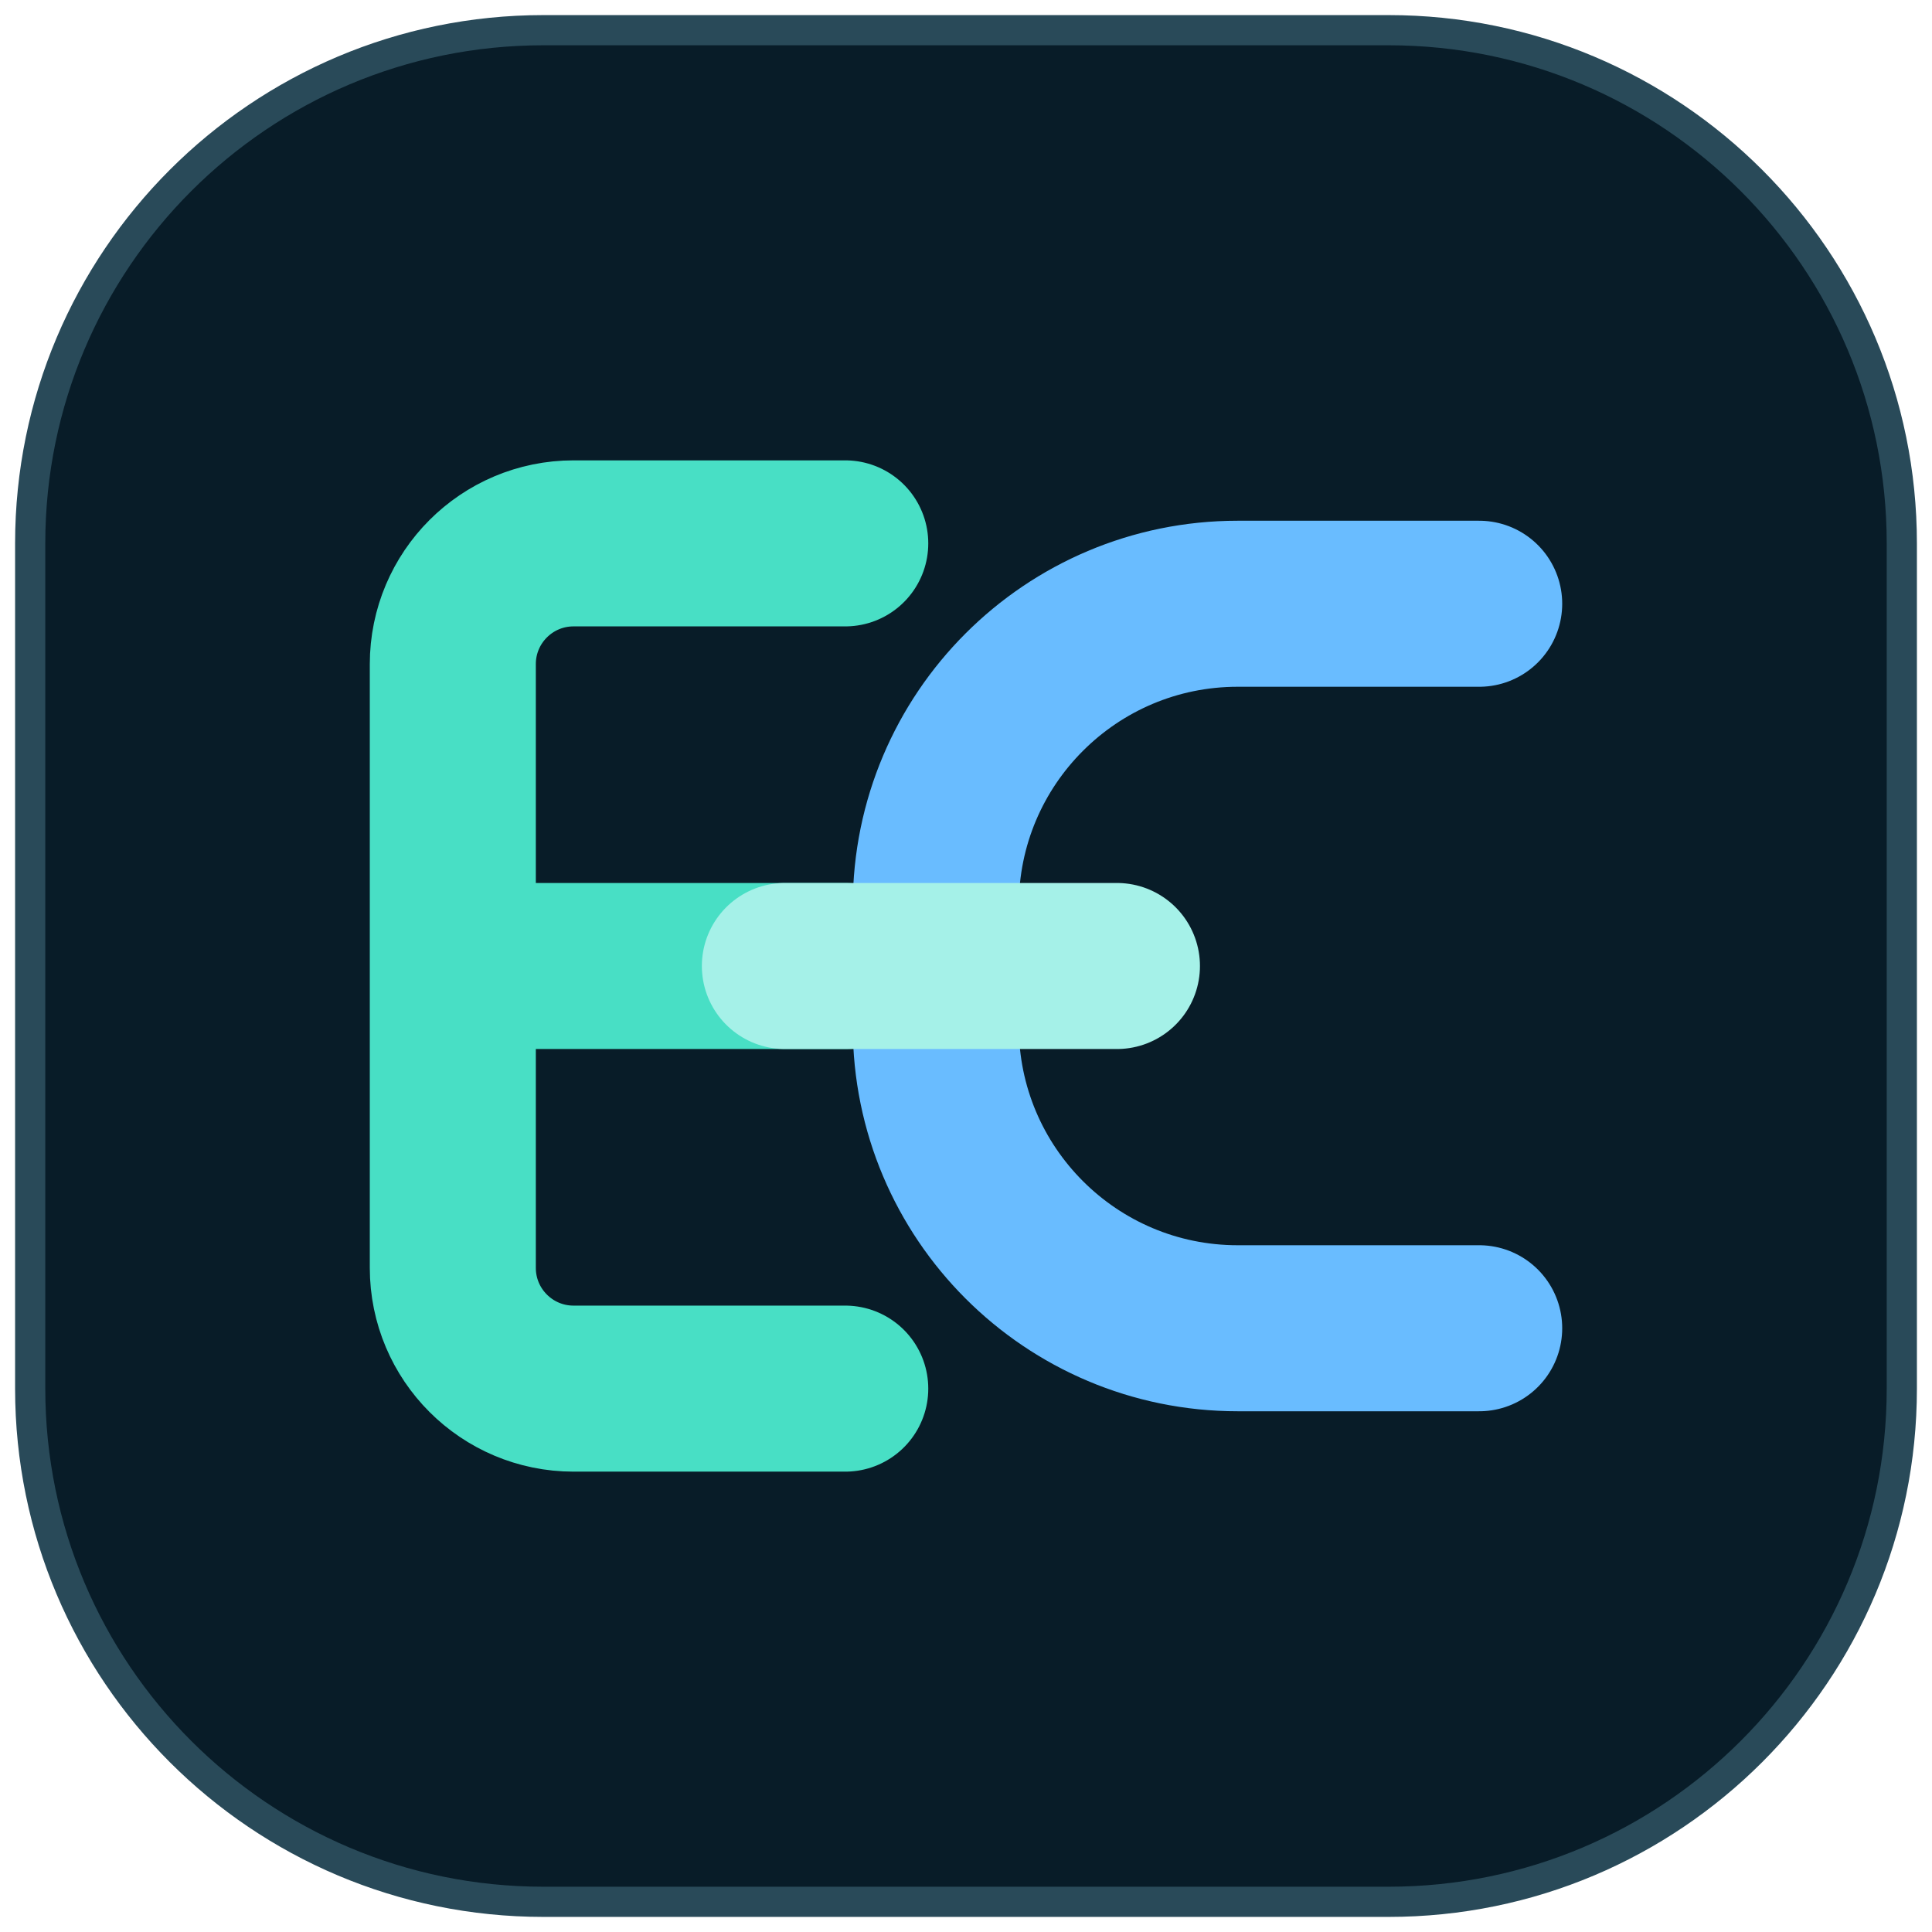
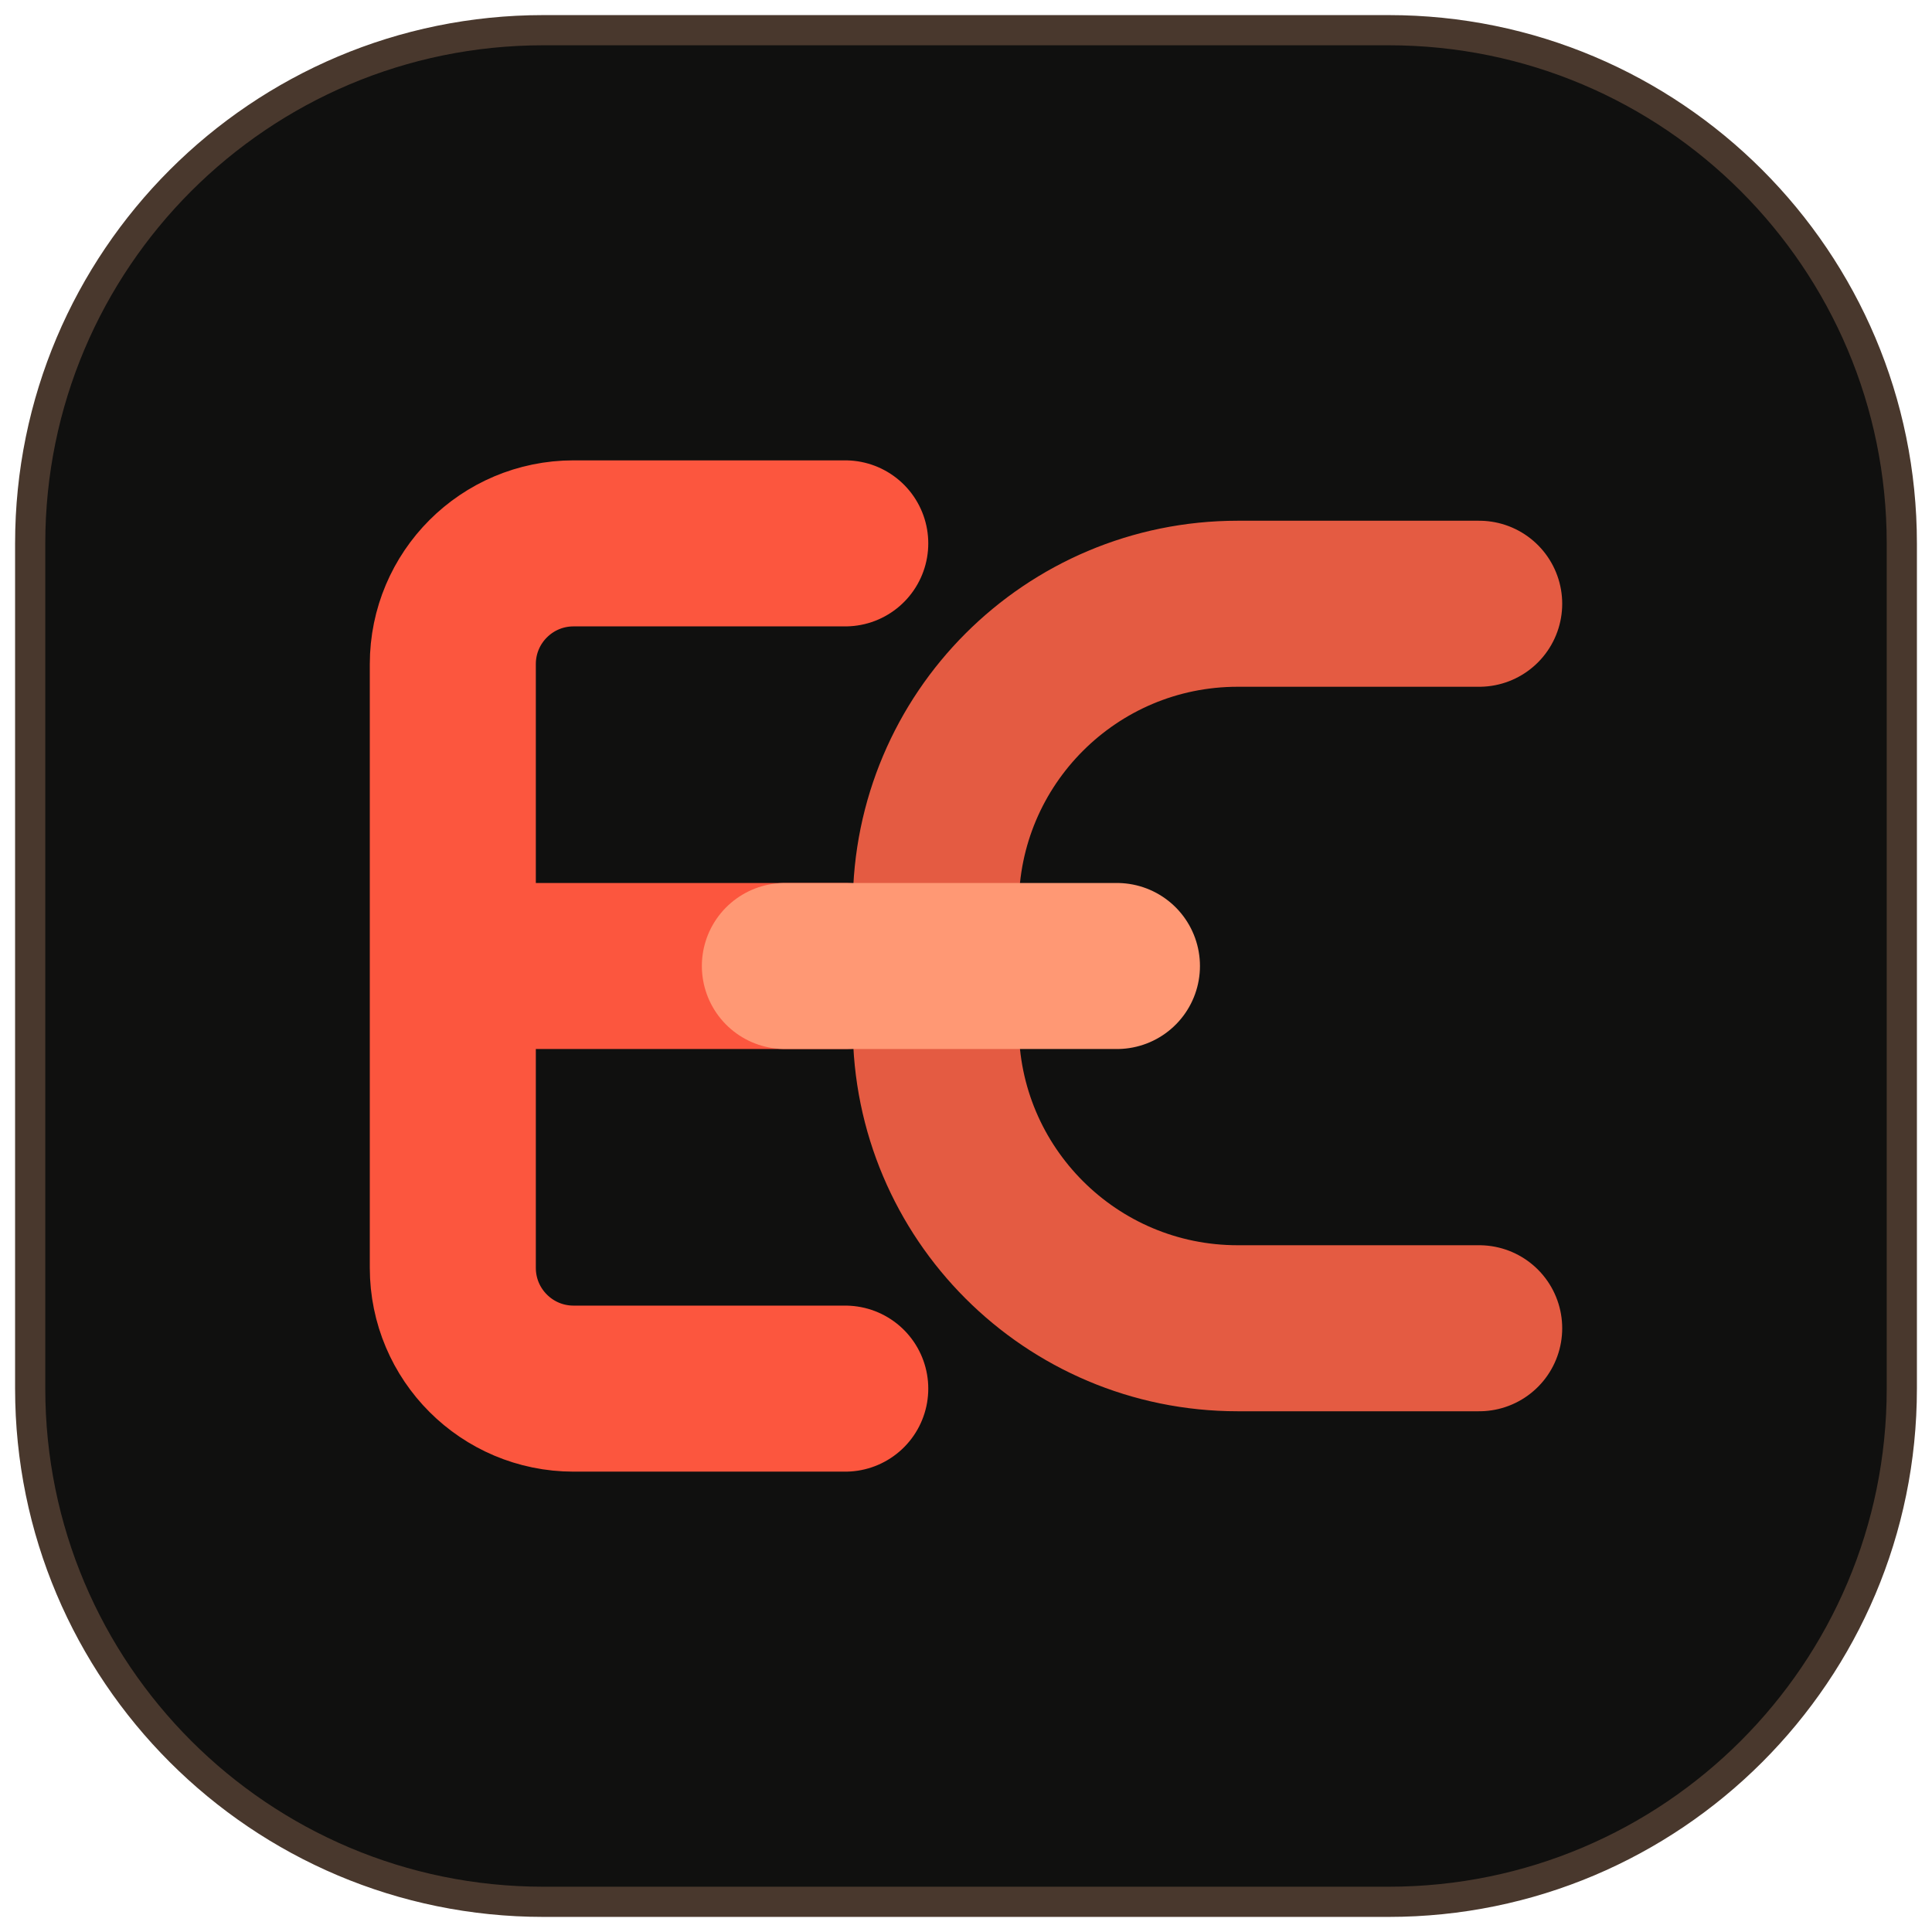
<svg xmlns="http://www.w3.org/2000/svg" viewBox="0 0 64 64" role="img" aria-label="Elleson Connect">
-   <rect x="1" y="1" width="62" height="62" rx="17" fill="#081C28" stroke="#294A59" />
+   <rect x="1" y="1" width="62" height="62" rx="17" fill="#10100F" stroke="#49382D" />
  <g fill="none" stroke-width="5.5" stroke-linecap="round" stroke-linejoin="round">
-     <path d="M28 18H19a4 4 0 0 0-4 4v20a4 4 0 0 0 4 4h9M15 32h13" stroke="#48DFC5" />
-     <path d="M49 20h-8a10 10 0 0 0-10 10v4a10 10 0 0 0 10 10h8" stroke="#69BCFF" />
-     <path d="M26 32h11" stroke="#A5F1E8" />
+     <path d="M28 18H19a4 4 0 0 0-4 4v20a4 4 0 0 0 4 4h9M15 32h13" stroke="#FC563E" />
+     <path d="M49 20h-8a10 10 0 0 0-10 10v4a10 10 0 0 0 10 10h8" stroke="#E45B42" />
+     <path d="M26 32h11" stroke="#FF9874" />
  </g>
</svg>
